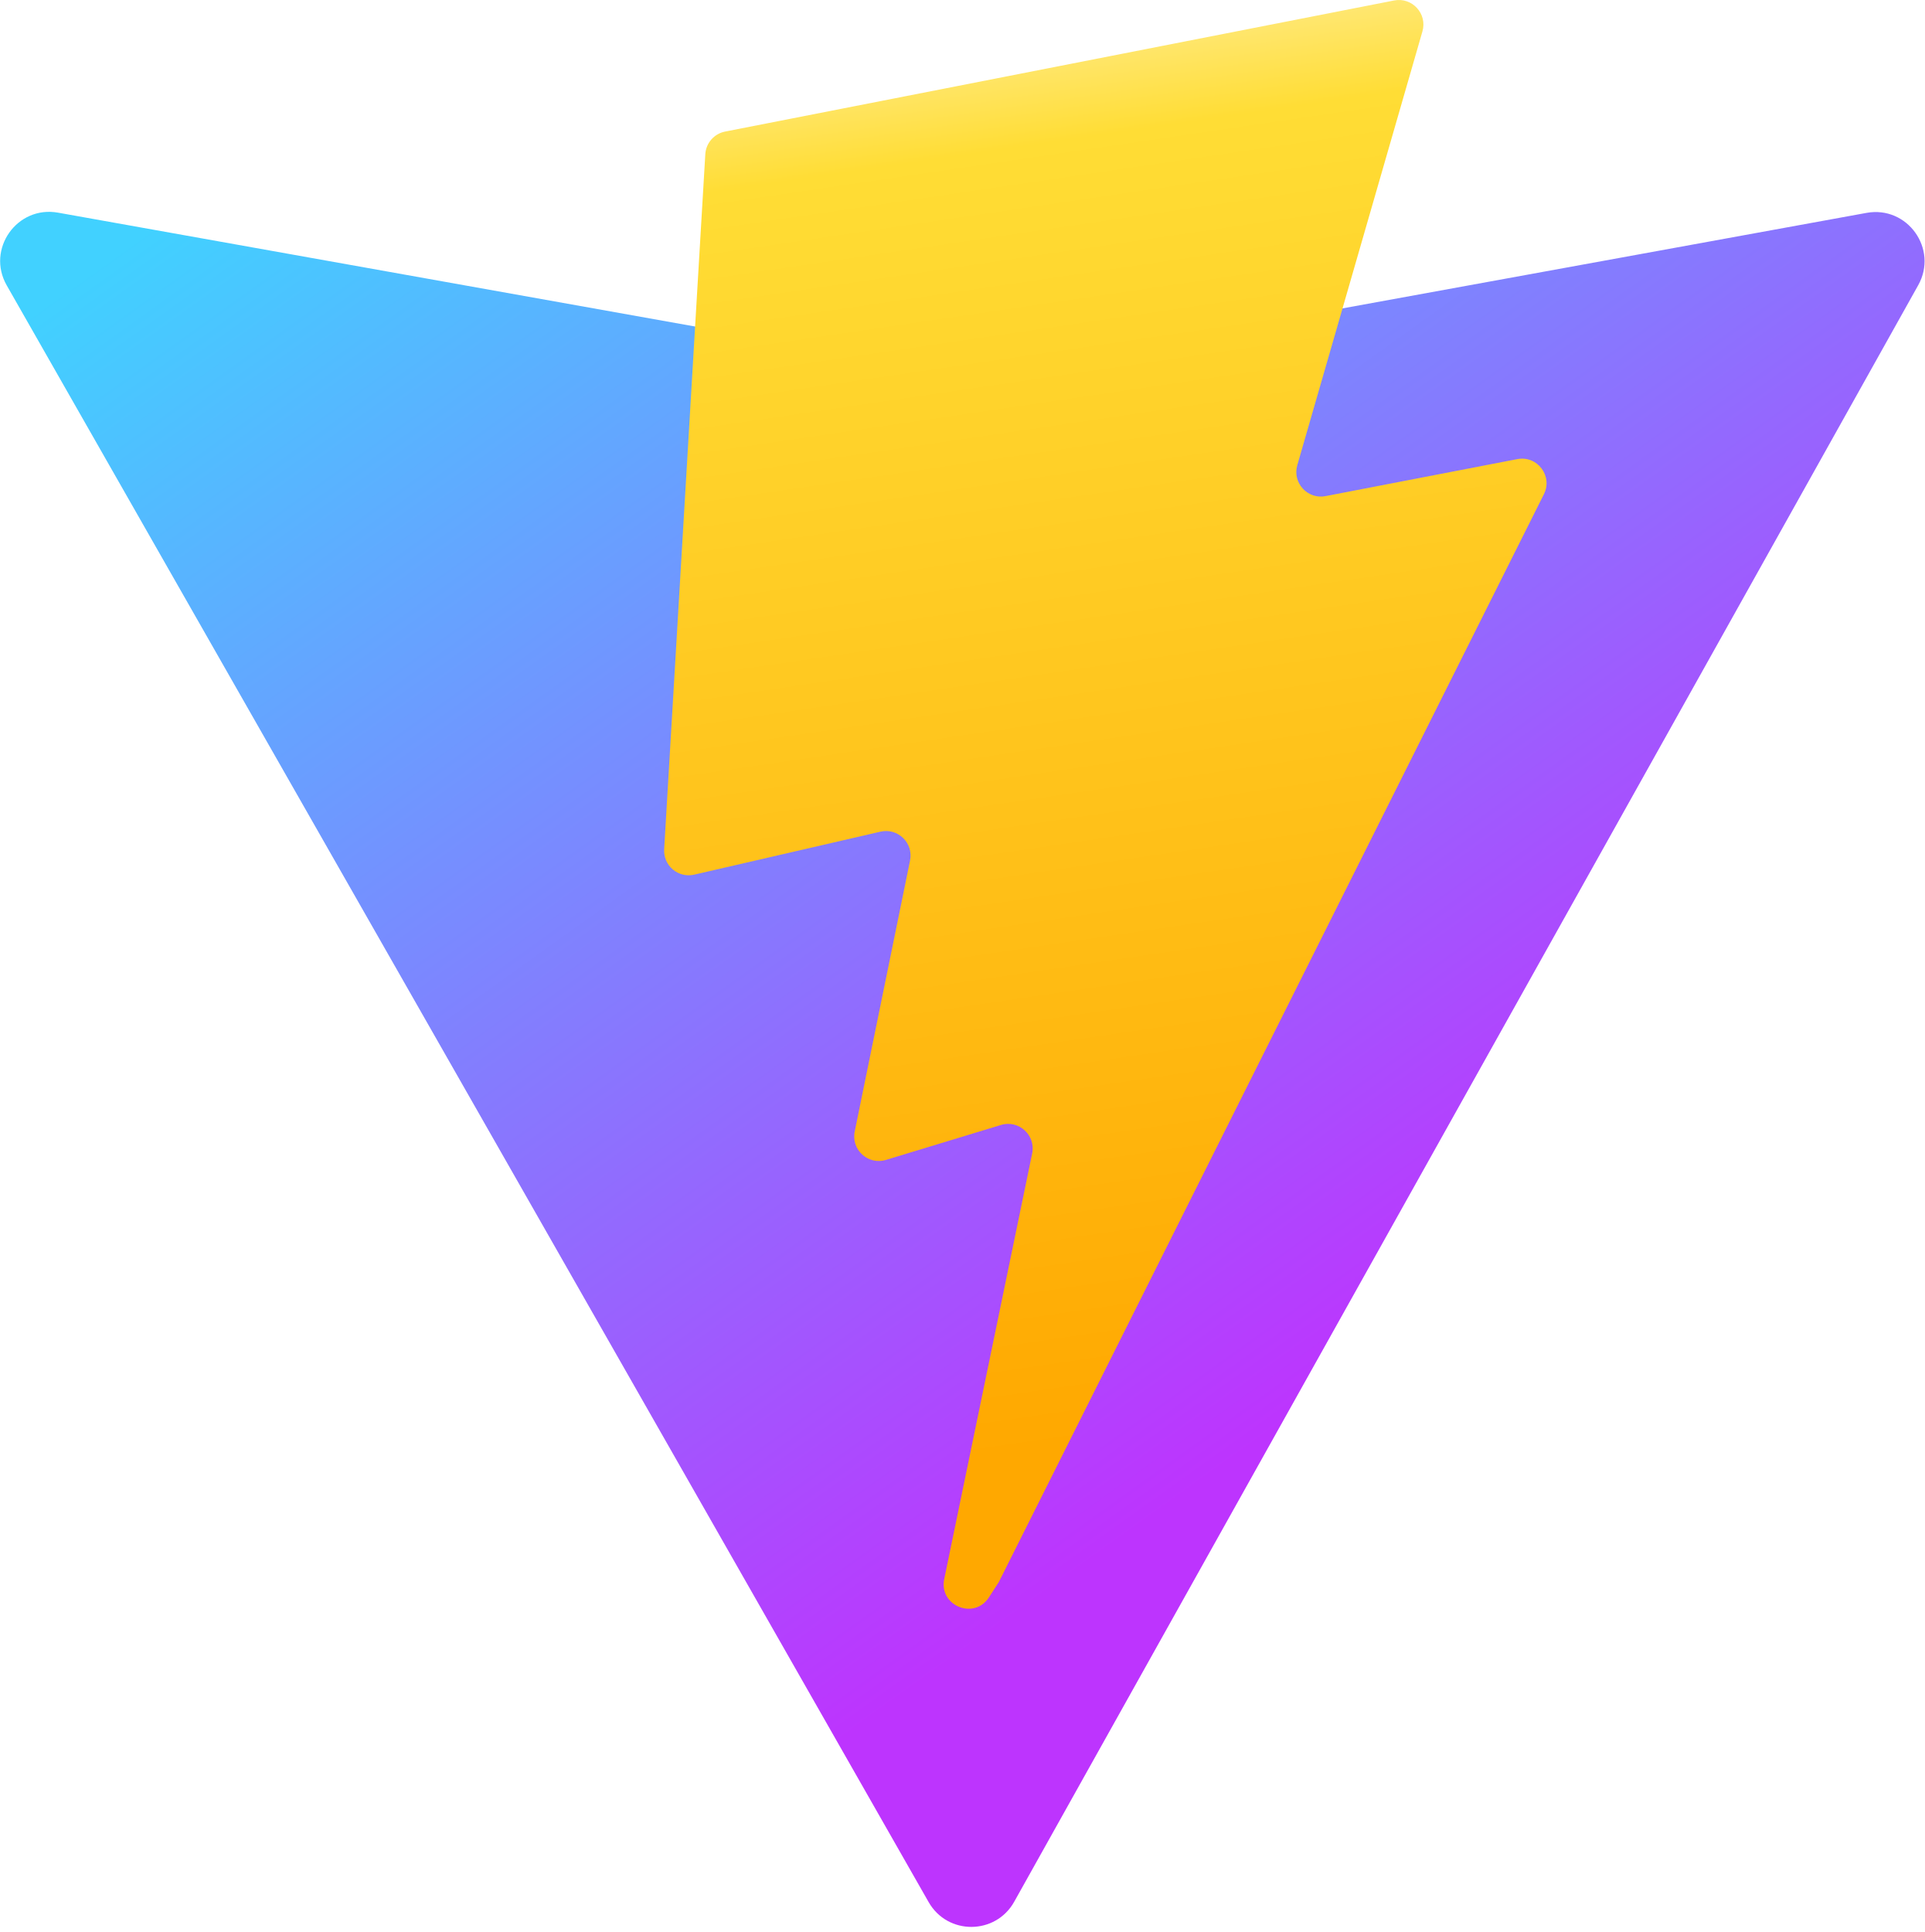
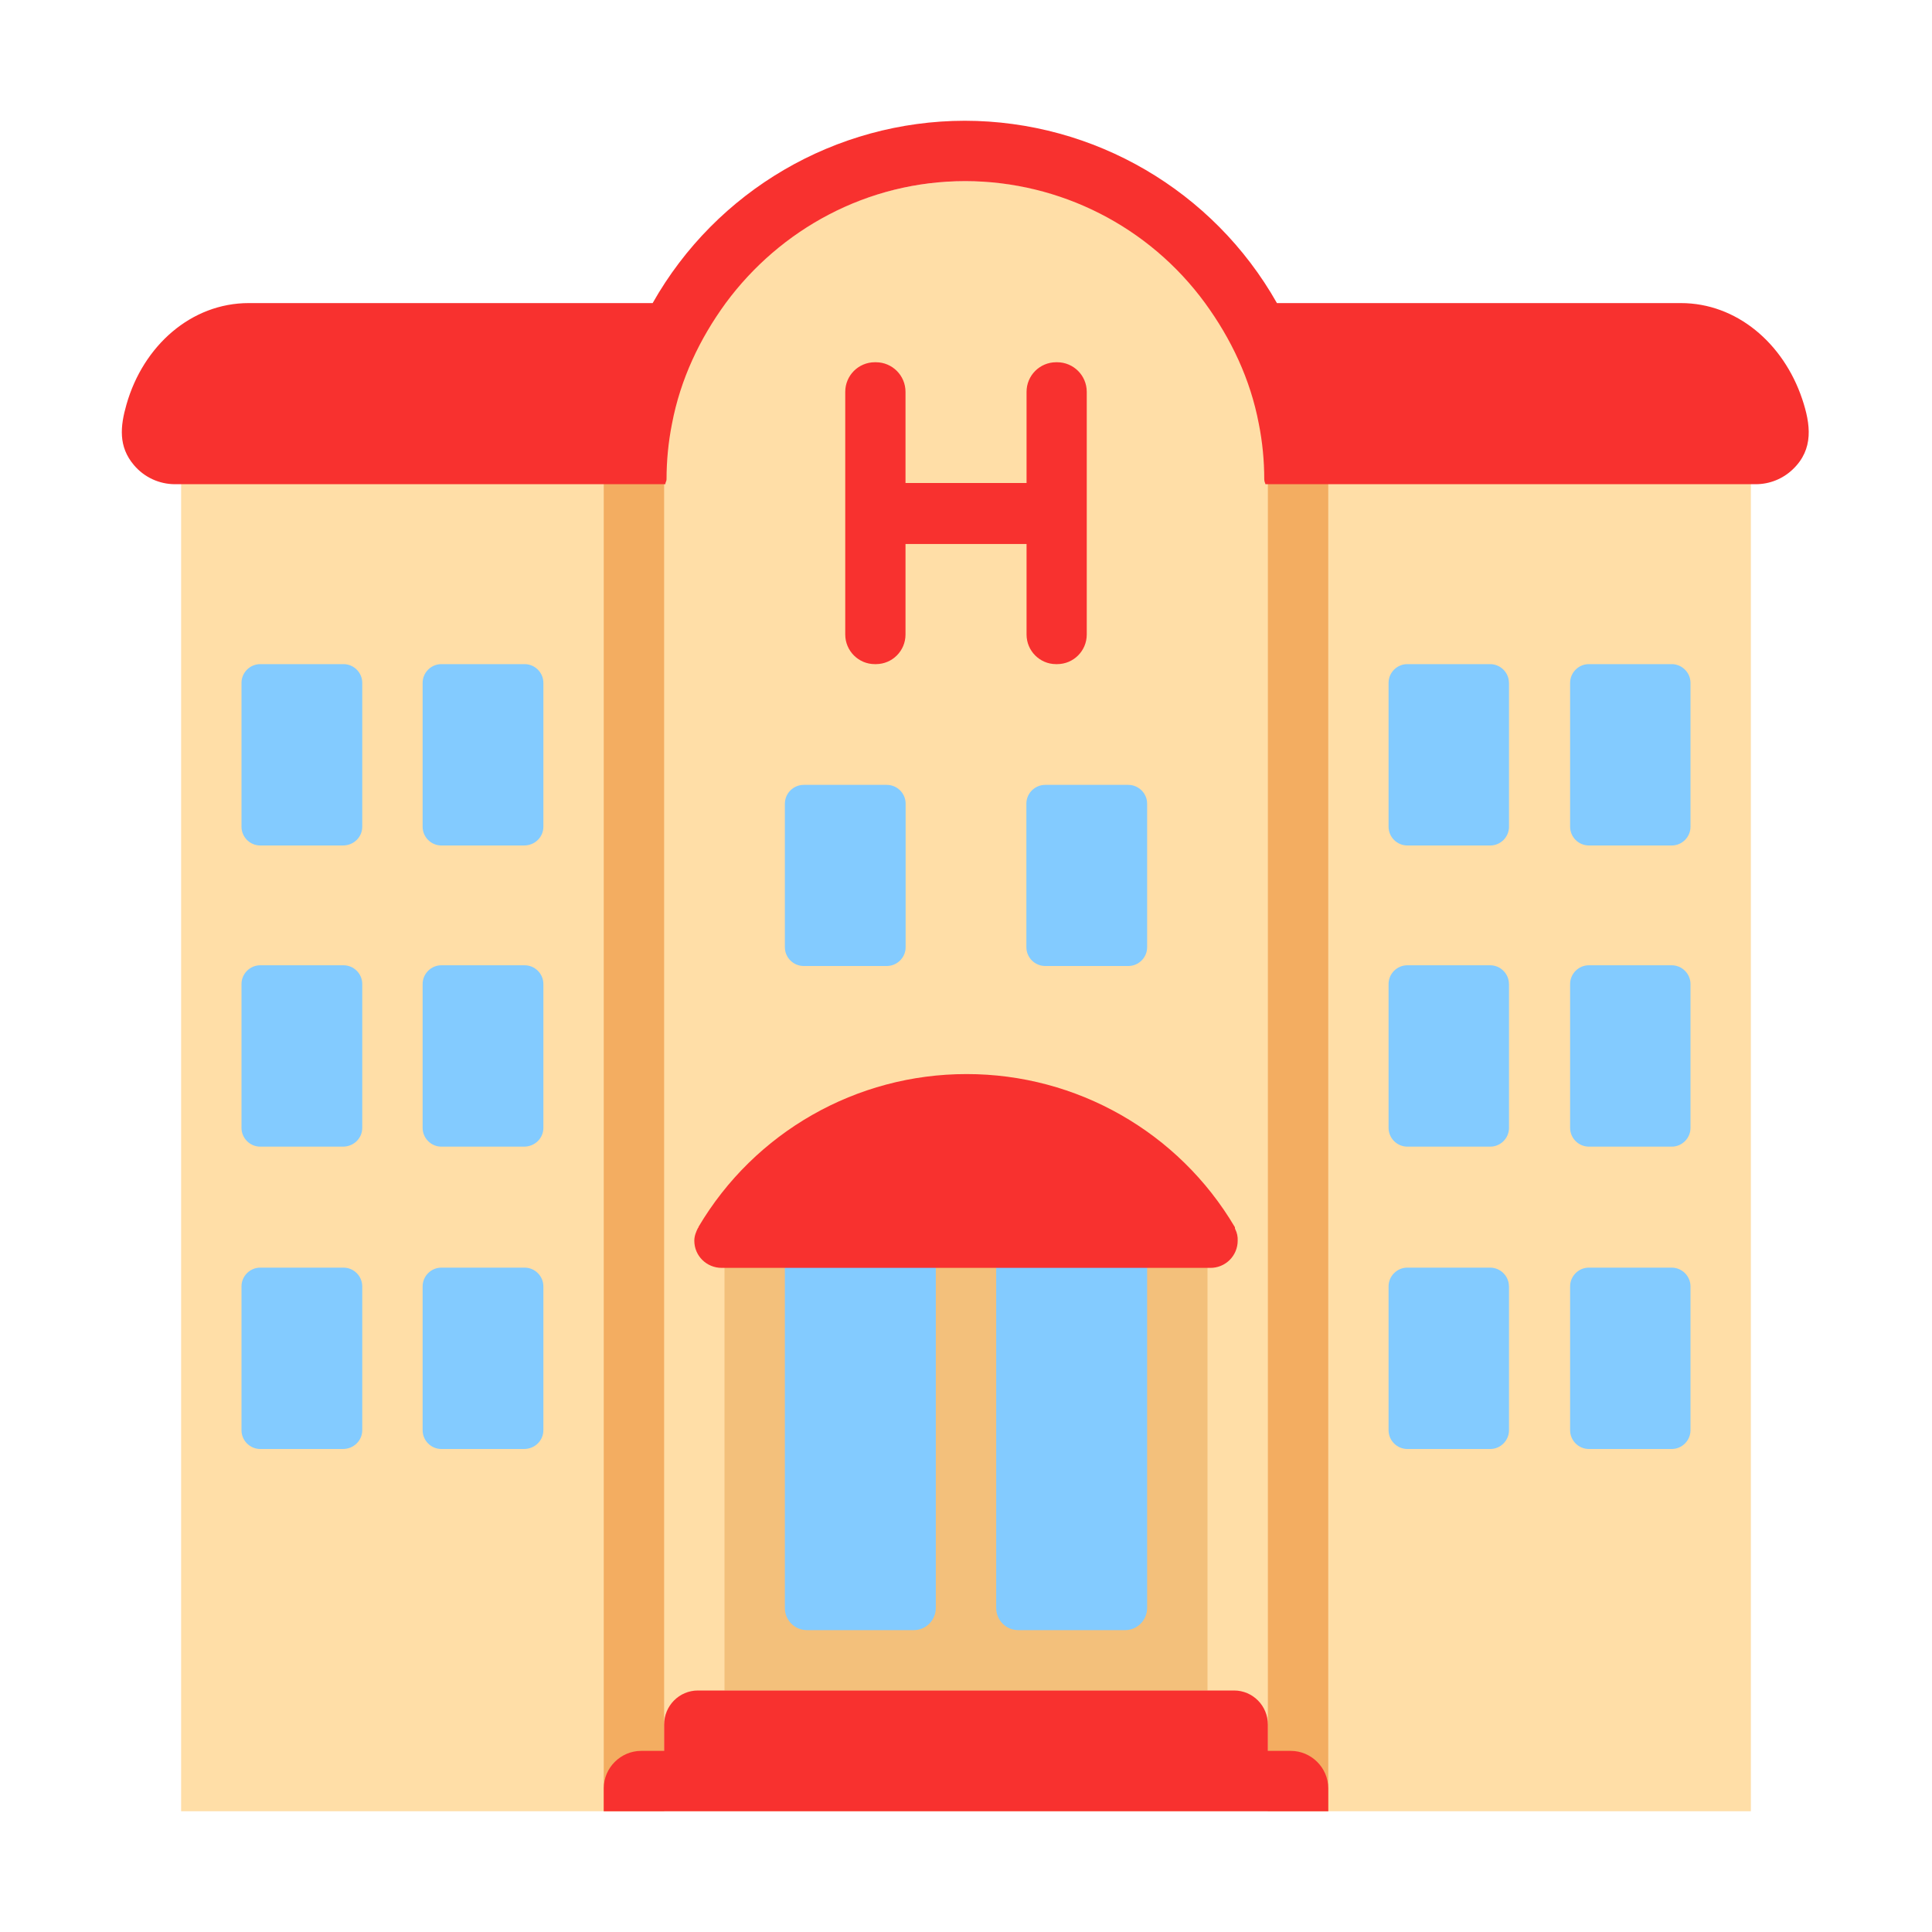
- <svg xmlns="http://www.w3.org/2000/svg" aria-hidden="true" role="img" class="iconify iconify--logos" width="31.88" height="32" preserveAspectRatio="xMidYMid meet" viewBox="0 0 256 257">
-   <defs>
-     <linearGradient id="IconifyId1813088fe1fbc01fb466" x1="-.828%" x2="57.636%" y1="7.652%" y2="78.411%">
-       <stop offset="0%" stop-color="#41D1FF" />
-       <stop offset="100%" stop-color="#BD34FE" />
-     </linearGradient>
-     <linearGradient id="IconifyId1813088fe1fbc01fb467" x1="43.376%" x2="50.316%" y1="2.242%" y2="89.03%">
-       <stop offset="0%" stop-color="#FFEA83" />
-       <stop offset="8.333%" stop-color="#FFDD35" />
-       <stop offset="100%" stop-color="#FFA800" />
-     </linearGradient>
-   </defs>
-   <path fill="url(#IconifyId1813088fe1fbc01fb466)" d="M255.153 37.938L134.897 252.976c-2.483 4.44-8.862 4.466-11.382.048L.875 37.958c-2.746-4.814 1.371-10.646 6.827-9.67l120.385 21.517a6.537 6.537 0 0 0 2.322-.004l117.867-21.483c5.438-.991 9.574 4.796 6.877 9.62Z" />
-   <path fill="url(#IconifyId1813088fe1fbc01fb467)" d="M185.432.063L96.44 17.501a3.268 3.268 0 0 0-2.634 3.014l-5.474 92.456a3.268 3.268 0 0 0 3.997 3.378l24.777-5.718c2.318-.535 4.413 1.507 3.936 3.838l-7.361 36.047c-.495 2.426 1.782 4.5 4.151 3.78l15.304-4.649c2.372-.72 4.652 1.36 4.15 3.788l-11.698 56.621c-.732 3.542 3.979 5.473 5.943 2.437l1.313-2.028l72.516-144.72c1.215-2.423-.88-5.186-3.54-4.672l-25.505 4.922c-2.396.462-4.435-1.77-3.759-4.114l16.646-57.705c.677-2.35-1.37-4.583-3.769-4.113Z" />
+ <svg xmlns="http://www.w3.org/2000/svg" width="200" height="200" viewBox="0 0 32 32">
+   <g fill="none">
+     <path fill="#FFDEA7" d="M21 8.016A5.004 5.004 0 0 0 16 3c-2.76 0-5 2.248-5 5.016V8H3v22h26V8h-8v.016Z" />
+     <path fill="#F3AD61" d="M11 8v22h-1V8h1Zm11 0h-1v22h1V8Z" />
+     <path fill="#F3C07B" d="M20 20h-8v8h8v-8Z" />
+     <path fill="#83CBFF" d="M6 21.306v2.383c0 .17-.14.311-.32.311H4.31c-.17 0-.31-.14-.31-.31v-2.384c0-.17.14-.31.31-.31h1.38c.17 0 .31.14.31.31Zm3 0v2.383c0 .17-.14.311-.32.311H7.31c-.17 0-.31-.14-.31-.31v-2.384c0-.17.14-.31.31-.31h1.38c.17 0 .31.14.31.31Zm-3-5.008v2.384c0 .17-.14.31-.32.31H4.31c-.17 0-.31-.14-.31-.31v-2.384c0-.17.14-.31.31-.31h1.38c.17 0 .31.14.31.31Zm3 0v2.384c0 .17-.14.31-.32.31H7.31c-.17 0-.31-.14-.31-.31v-2.384c0-.17.14-.31.31-.31h1.38c.17 0 .31.14.31.31ZM6 11.31v2.384c0 .17-.14.31-.32.31H4.31c-.17 0-.31-.14-.31-.31V11.31c0-.17.14-.31.31-.31h1.38c.17 0 .31.14.31.31Zm3 0v2.384c0 .17-.14.31-.32.31H7.31c-.17 0-.31-.14-.31-.31V11.31c0-.17.14-.31.31-.31h1.38c.17 0 .31.14.31.31Zm15.994 9.996v2.383c0 .17-.14.311-.31.311H23.31a.312.312 0 0 1-.311-.31v-2.384c0-.17.14-.31.31-.31h1.373c.17 0 .311.14.311.31Zm3.006 0v2.383c0 .17-.14.311-.31.311h-1.373a.312.312 0 0 1-.311-.31v-2.384c0-.17.14-.31.31-.31h1.373c.17 0 .311.14.311.31Zm-3.006-5.008v2.384c0 .17-.14.31-.31.31H23.31a.312.312 0 0 1-.311-.31v-2.384c0-.17.14-.31.31-.31h1.373c.17 0 .311.14.311.31Zm3.006 0v2.384c0 .17-.14.31-.31.31h-1.373a.312.312 0 0 1-.311-.31v-2.384c0-.17.14-.31.31-.31h1.373c.17 0 .311.14.311.31Zm-3.006-4.988v2.384c0 .17-.14.31-.31.31H23.31a.312.312 0 0 1-.311-.31V11.31c0-.17.14-.31.31-.31h1.373c.17 0 .311.14.311.31Zm3.006 0v2.384c0 .17-.14.31-.31.31h-1.373a.312.312 0 0 1-.311-.31V11.31c0-.17.14-.31.31-.31h1.373c.17 0 .311.14.311.31Zm-13 4.38v-2.38c0-.17-.14-.31-.312-.31h-1.376a.313.313 0 0 0-.312.31v2.38c0 .17.14.31.312.31h1.376c.171 0 .312-.14.312-.31Zm4-2.38v2.38c0 .17-.14.31-.312.31h-1.376a.312.312 0 0 1-.312-.31v-2.38c0-.17.14-.31.312-.31h1.376c.171 0 .312.14.312.31ZM15.137 27h-1.774a.365.365 0 0 1-.363-.37v-6.26c0-.2.157-.37.363-.37h1.774c.196 0 .363.16.363.37v6.26c0 .21-.167.37-.363.37Zm1.726 0h1.774c.196 0 .363-.16.363-.37v-6.26c0-.21-.167-.37-.363-.37h-1.774a.365.365 0 0 0-.363.37v6.26c0 .21.167.37.363.37Z" />
+     <path fill="#F8312F" d="M21.15 5.02h6.69c.921 0 1.698.661 2.01 1.589c.14.418.195.83-.155 1.164a.886.886 0 0 1-.615.247h-8.12a.89.89 0 0 0-.006-.018a.157.157 0 0 1-.014-.062c0-.31-.03-.62-.09-.92c-.14-.74-.46-1.41-.89-2A4.928 4.928 0 0 0 15.99 3c-1.63 0-3.07.8-3.97 2.02c-.43.59-.75 1.26-.89 2c-.06.3-.09.61-.09.92a.105.105 0 0 1-.01.04a.103.103 0 0 0-.01.04H2.9a.89.89 0 0 1-.682-.317c-.26-.306-.227-.642-.123-1.004c.278-.975 1.074-1.679 2.025-1.679h6.69A5.95 5.95 0 0 1 15.98 2a5.95 5.95 0 0 1 5.17 3.02ZM17.511 6h-.02a.49.49 0 0 0-.488.49V8h-2.005V6.49a.49.49 0 0 0-.49-.49h-.02a.49.49 0 0 0-.488.49v4.02c0 .27.22.49.489.49h.02a.49.49 0 0 0 .489-.49v-1.5h2.005v1.5c0 .27.219.49.488.49h.02a.49.49 0 0 0 .489-.49V6.49a.49.49 0 0 0-.489-.49Zm4.479 24H10v-.38c0-.34.28-.62.621-.62H11v-.434c0-.313.25-.566.56-.566h8.88c.31 0 .56.253.56.566V29h.379c.34 0 .621.28.621.62V30h-.01Zm-1.53-9.64c-.005-.005-.005-.012-.005-.02s0-.015-.005-.02a5.155 5.155 0 0 0-4.44-2.53a5.155 5.155 0 0 0-4.44 2.53v.009c-.001.003-.004.005-.01.011c-.03.06-.06.13-.06.21c0 .25.202.45.454.45h8.092a.45.45 0 0 0 .454-.45a.38.38 0 0 0-.04-.19Z" />
+   </g>
</svg>
